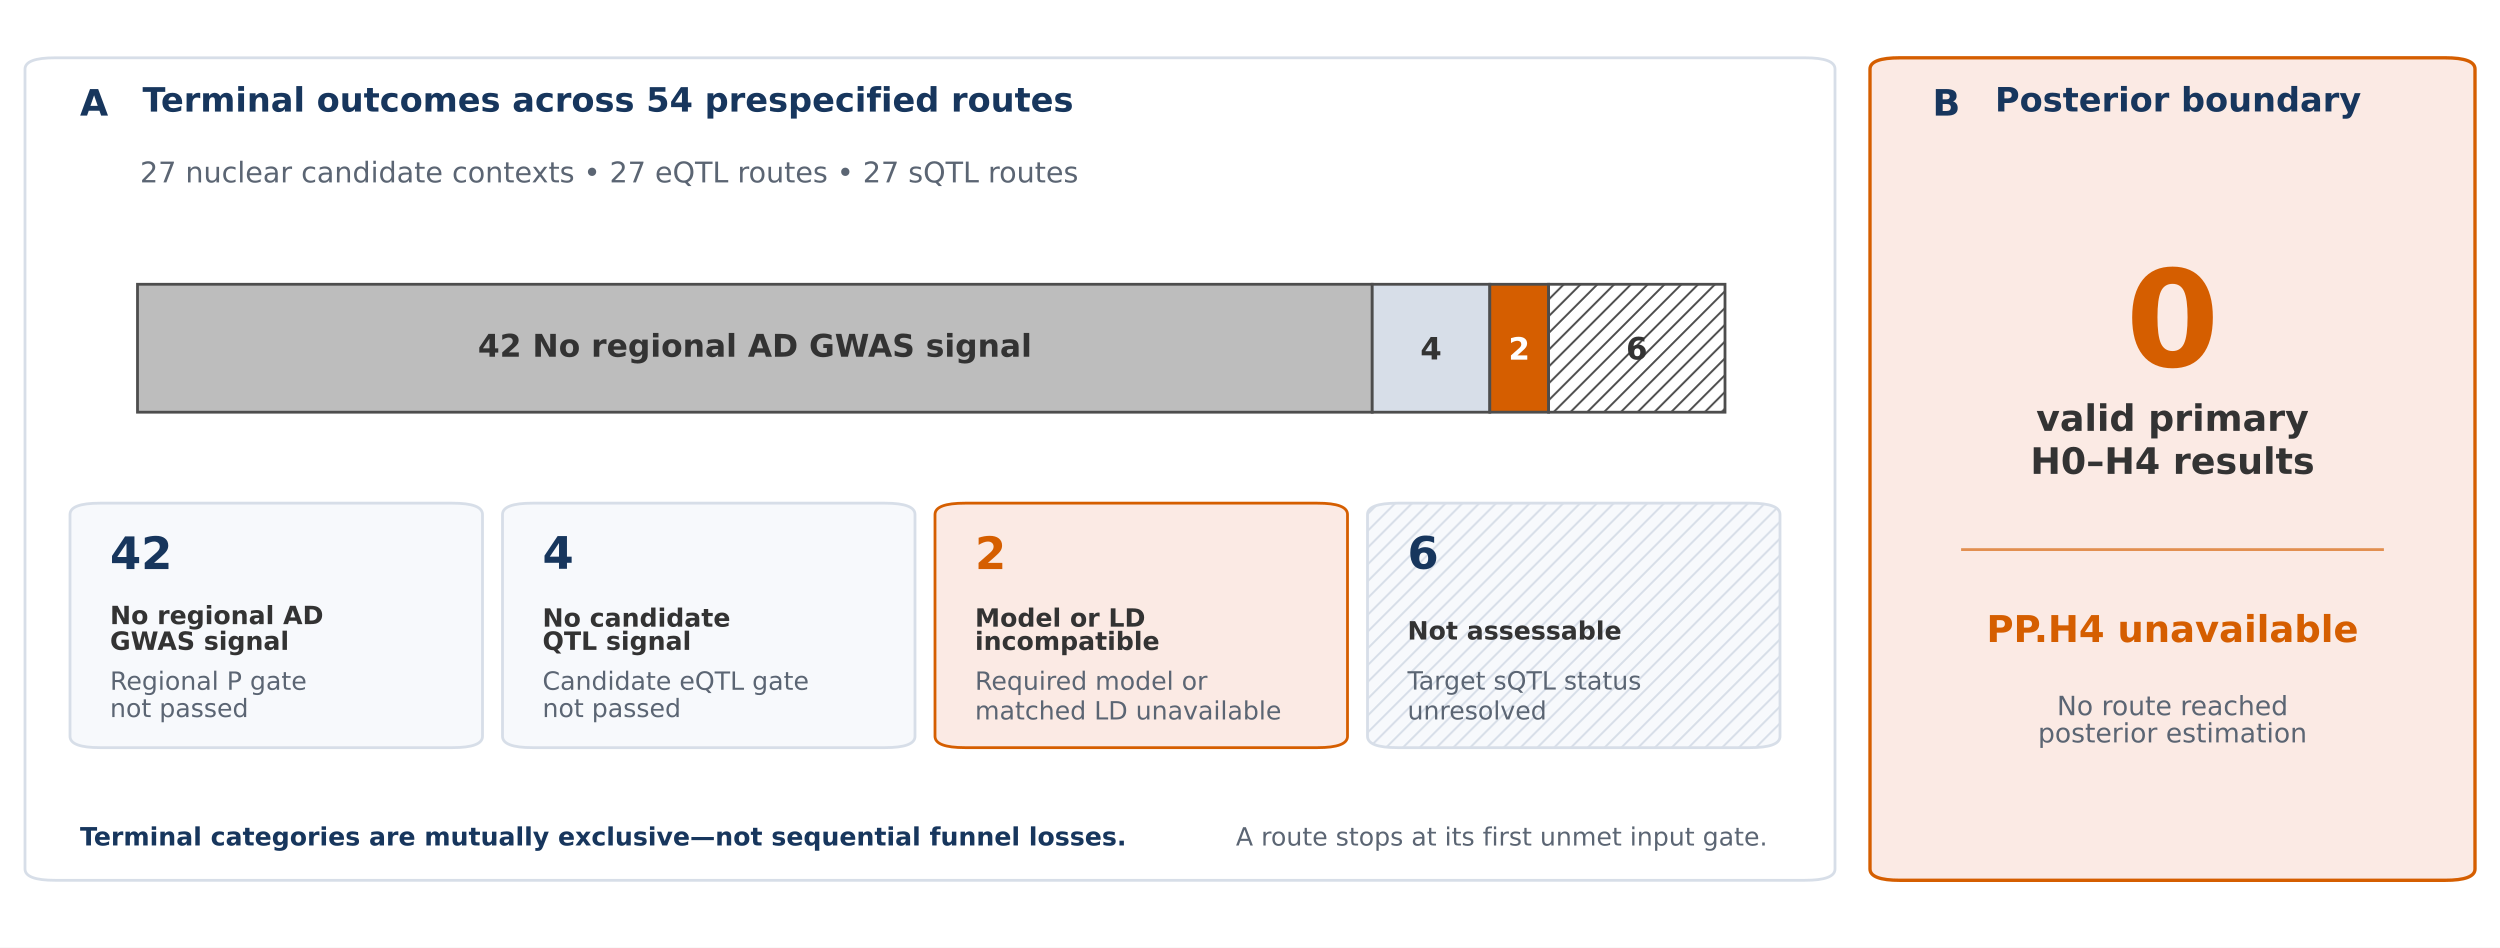
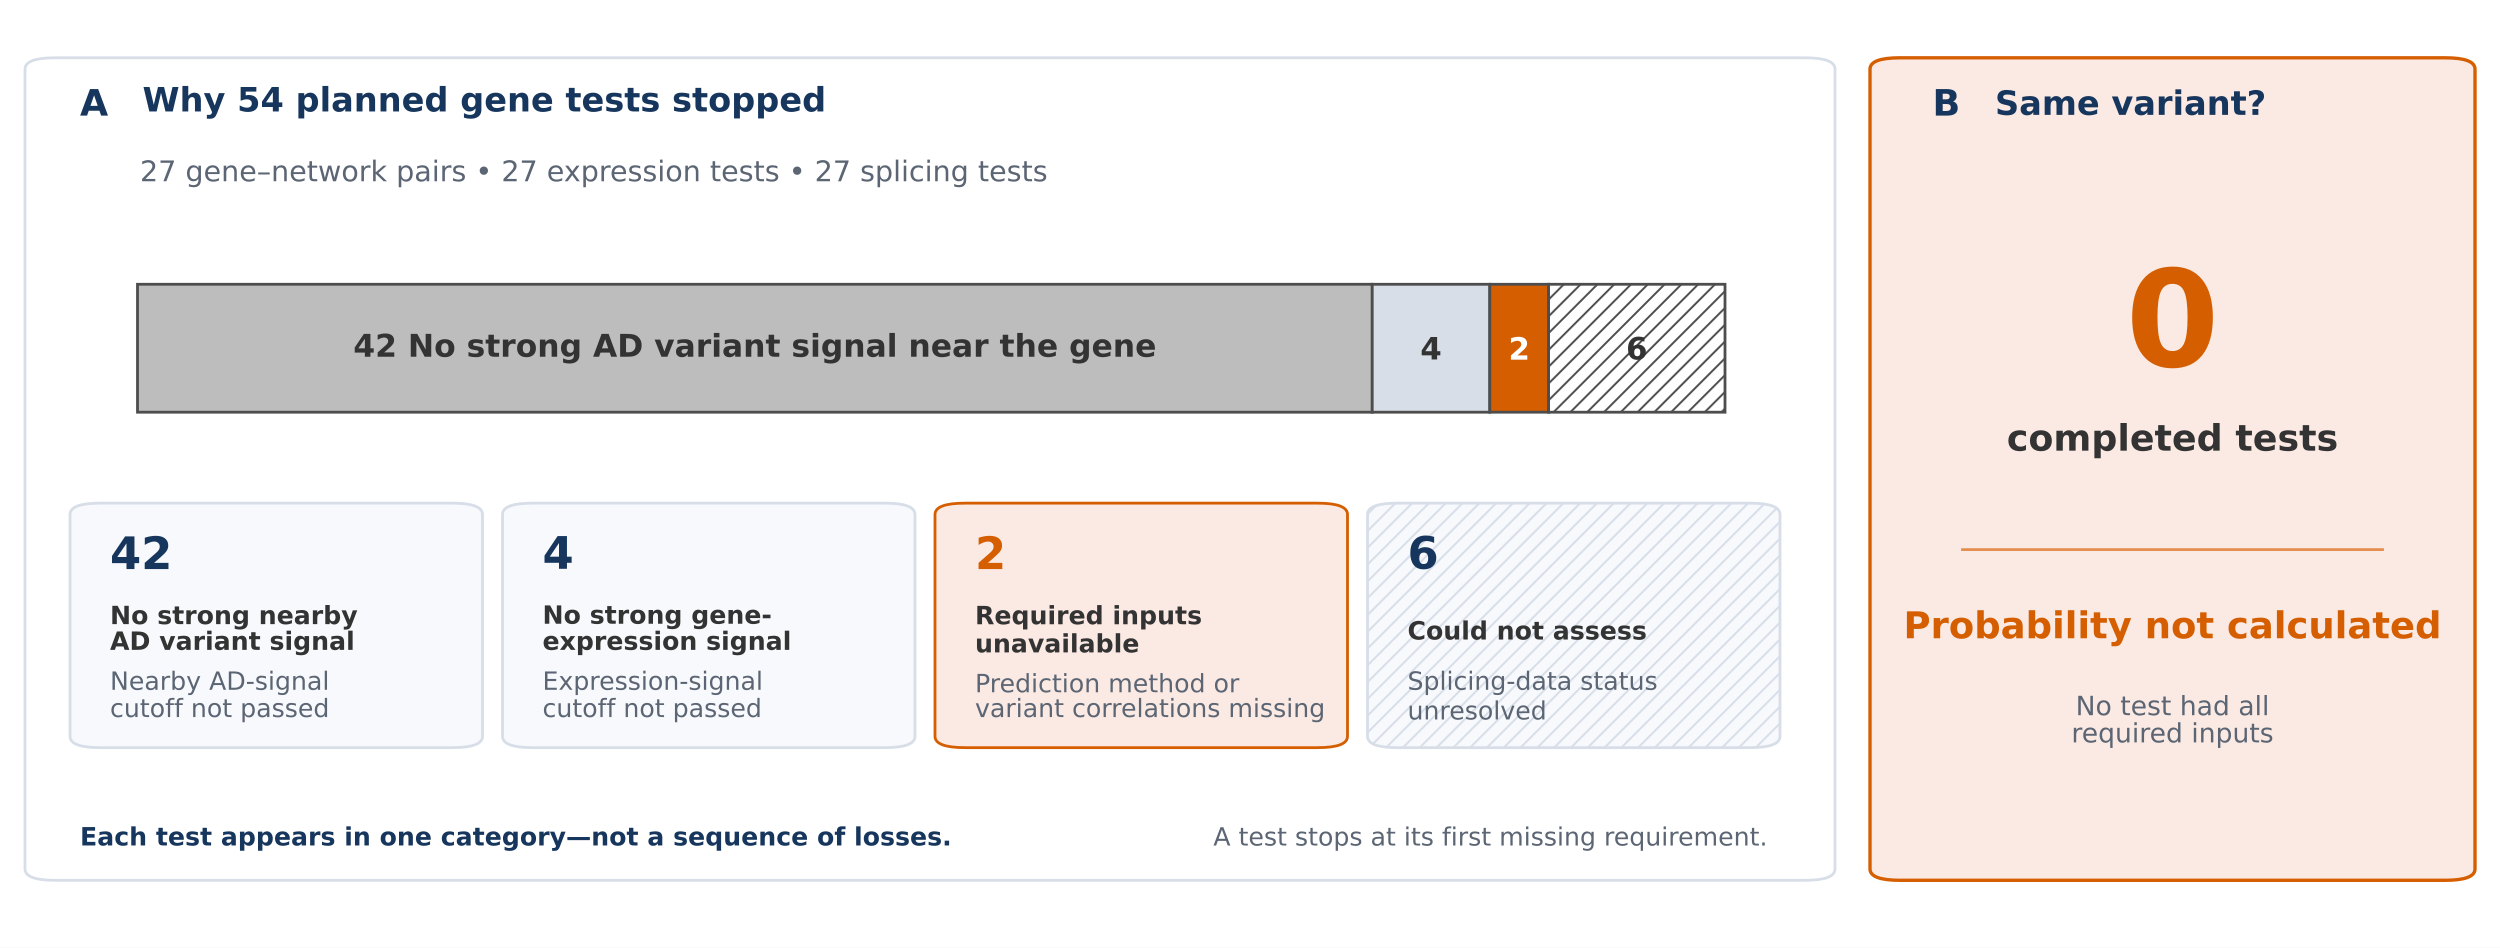
<svg xmlns="http://www.w3.org/2000/svg" width="892.8pt" height="338.4pt" viewBox="0 0 892.8 338.4" version="1.1">
  <defs>
    <style type="text/css">*{stroke-linejoin: round; stroke-linecap: butt}</style>
  </defs>
  <g id="figure_1">
    <g id="patch_1">
      <path d="M 0 338.4  L 892.8 338.4  L 892.8 0  L 0 0  z " style="fill: #ffffff" />
    </g>
    <g id="axes_1">
      <g id="patch_2">
        <path d="M 19.642 314.374  L 644.602 314.374  Q 655.315 314.374 655.315 310.313  L 655.315 24.703  Q 655.315 20.642 644.602 20.642  L 19.642 20.642  Q 8.928 20.642 8.928 24.703  L 8.928 310.313  Q 8.928 314.374 19.642 314.374  z " clip-path="url(#pca04678265)" style="fill: #ffffff; stroke: #d7dee8; stroke-linejoin: miter" />
      </g>
      <g id="patch_3">
        <path d="M 35.712 266.998  L 161.597 266.998  Q 172.31 266.998 172.31 262.937  L 172.31 183.751  Q 172.31 179.69 161.597 179.69  L 35.712 179.69  Q 24.998 179.69 24.998 183.751  L 24.998 262.937  Q 24.998 266.998 35.712 266.998  z " clip-path="url(#pca04678265)" style="fill: #f7f9fc; stroke: #d7dee8; stroke-linejoin: miter" />
      </g>
      <g id="patch_4">
        <path d="M 190.166 266.998  L 316.051 266.998  Q 326.765 266.998 326.765 262.937  L 326.765 183.751  Q 326.765 179.69 316.051 179.69  L 190.166 179.69  Q 179.453 179.69 179.453 183.751  L 179.453 262.937  Q 179.453 266.998 190.166 266.998  z " clip-path="url(#pca04678265)" style="fill: #f7f9fc; stroke: #d7dee8; stroke-linejoin: miter" />
      </g>
      <g id="patch_5">
        <path d="M 344.621 266.998  L 470.506 266.998  Q 481.219 266.998 481.219 262.937  L 481.219 183.751  Q 481.219 179.69 470.506 179.69  L 344.621 179.69  Q 333.907 179.69 333.907 183.751  L 333.907 262.937  Q 333.907 266.998 344.621 266.998  z " clip-path="url(#pca04678265)" style="fill: #fbeae4; stroke: #d55e00; stroke-linejoin: miter" />
      </g>
      <g id="patch_6">
        <path d="M 499.075 266.998  L 624.96 266.998  Q 635.674 266.998 635.674 262.937  L 635.674 183.751  Q 635.674 179.69 624.96 179.69  L 499.075 179.69  Q 488.362 179.69 488.362 183.751  L 488.362 262.937  Q 488.362 266.998 499.075 266.998  z " clip-path="url(#pca04678265)" style="fill: url(#h46ce59a915); stroke: #d7dee8; stroke-linejoin: miter" />
      </g>
      <g id="patch_7">
        <path d="M 678.528 314.374  L 873.158 314.374  Q 883.872 314.374 883.872 310.313  L 883.872 24.703  Q 883.872 20.642 873.158 20.642  L 678.528 20.642  Q 667.814 20.642 667.814 24.703  L 667.814 310.313  Q 667.814 314.374 678.528 314.374  z " clip-path="url(#pca04678265)" style="fill: #fbeae4; stroke: #d55e00; stroke-width: 1.2; stroke-linejoin: miter" />
      </g>
      <g id="patch_8">
        <path d="M 49.104 147.204  L 490.048 147.204  L 490.048 101.52  L 49.104 101.52  z " clip-path="url(#pca04678265)" style="fill: #bdbdbd; stroke: #4d4d4d; stroke-linejoin: miter" />
      </g>
      <g id="patch_9">
        <path d="M 490.048 147.204  L 532.043 147.204  L 532.043 101.52  L 490.048 101.52  z " clip-path="url(#pca04678265)" style="fill: #d7dee8; stroke: #4d4d4d; stroke-linejoin: miter" />
      </g>
      <g id="patch_10">
        <path d="M 532.043 147.204  L 553.04 147.204  L 553.04 101.52  L 532.043 101.52  z " clip-path="url(#pca04678265)" style="fill: #d55e00; stroke: #4d4d4d; stroke-linejoin: miter" />
      </g>
      <g id="patch_11">
        <path d="M 553.04 147.204  L 616.032 147.204  L 616.032 101.52  L 553.04 101.52  z " clip-path="url(#pca04678265)" style="fill: url(#h7dd968a8c4); stroke: #4d4d4d; stroke-linejoin: miter" />
      </g>
      <g id="line2d_1">
        <path d="M 700.848 196.272  L 850.838 196.272  " clip-path="url(#pca04678265)" style="fill: none; stroke: #d55e00; stroke-opacity: 0.65; stroke-linecap: square" />
      </g>
      <g id="text_1">
        <text style="font-weight: 700; font-size: 13px; font-family: 'DejaVu Sans', 'Arial', 'Helvetica', sans-serif; text-anchor: start; fill: #17365d" x="28.57" y="41.286" transform="rotate(-0 28.5696 41.28611)">A</text>
      </g>
      <g id="text_2">
-         <text style="font-weight: 700; font-size: 12px; font-family: 'DejaVu Sans', 'Arial', 'Helvetica', sans-serif; text-anchor: start; fill: #17365d" x="50.89" y="39.858" transform="rotate(-0 50.8896 39.85845)">Terminal outcomes across 54 prespecified routes</text>
+         <text style="font-weight: 700; font-size: 12px; font-family: 'DejaVu Sans', 'Arial', 'Helvetica', sans-serif; text-anchor: start; fill: #17365d" x="50.89" y="39.812" transform="rotate(-0 50.8896 39.81157)">Why 54 planned gene tests stopped</text>
      </g>
      <g id="text_3">
-         <text style="font-size: 10.2px; font-family: 'DejaVu Sans', 'Arial', 'Helvetica', sans-serif; text-anchor: start; fill: #5b6573" x="49.997" y="65.145" transform="rotate(-0 49.9968 65.14498)">27 nuclear candidate contexts  •  27 eQTL routes  •  27 sQTL routes</text>
+         <text style="font-size: 10.2px; font-family: 'DejaVu Sans', 'Arial', 'Helvetica', sans-serif; text-anchor: start; fill: #5b6573" x="49.997" y="64.742" transform="rotate(-0 49.9968 64.74176)">27 gene–network pairs  •  27 expression tests  •  27 splicing tests</text>
      </g>
      <g id="text_4">
-         <text style="font-weight: 700; font-size: 11.2px; font-family: 'DejaVu Sans', 'Arial', 'Helvetica', sans-serif; text-anchor: middle; fill: #333333" x="269.576" y="127.409" transform="rotate(-0 269.576 127.4087)">42   No regional AD GWAS signal</text>
+         <text style="font-weight: 700; font-size: 11.2px; font-family: 'DejaVu Sans', 'Arial', 'Helvetica', sans-serif; text-anchor: middle; fill: #333333" x="269.576" y="127.409" transform="rotate(-0 269.576 127.4087)">42   No strong AD variant signal near the gene</text>
      </g>
      <g id="text_5">
        <text style="font-weight: 700; font-size: 11px; font-family: 'DejaVu Sans', 'Arial', 'Helvetica', sans-serif; text-anchor: middle; fill: #333333" x="511.045" y="128.372" transform="rotate(-0 511.0453 128.3718)">4</text>
      </g>
      <g id="text_6">
        <text style="font-weight: 700; font-size: 11px; font-family: 'DejaVu Sans', 'Arial', 'Helvetica', sans-serif; text-anchor: middle; fill: #ffffff" x="542.541" y="128.444" transform="rotate(-0 542.5413 128.444)">2</text>
      </g>
      <g id="text_7">
        <text style="font-weight: 700; font-size: 11px; font-family: 'DejaVu Sans', 'Arial', 'Helvetica', sans-serif; text-anchor: middle; fill: #333333" x="584.536" y="128.361" transform="rotate(-0 584.536 128.3607)">6</text>
      </g>
      <g id="text_8">
        <text style="font-weight: 700; font-size: 16px; font-family: 'DejaVu Sans', 'Arial', 'Helvetica', sans-serif; text-anchor: start; fill: #17365d" x="39.283" y="203.225" transform="rotate(-0 39.2832 203.2247)">42</text>
      </g>
      <g id="text_9">
-         <text style="font-weight: 700; font-size: 9px; font-family: 'DejaVu Sans', 'Arial', 'Helvetica', sans-serif; fill: #333333" transform="translate(39.2832 222.8943)">No regional AD</text>
-         <text style="font-weight: 700; font-size: 9px; font-family: 'DejaVu Sans', 'Arial', 'Helvetica', sans-serif; fill: #333333" transform="translate(39.2832 232.0743)">GWAS signal</text>
+         <text style="font-weight: 700; font-size: 9px; font-family: 'DejaVu Sans', 'Arial', 'Helvetica', sans-serif; fill: #333333" transform="translate(39.2832 222.8943)">No strong nearby</text>
+         <text style="font-weight: 700; font-size: 9px; font-family: 'DejaVu Sans', 'Arial', 'Helvetica', sans-serif; fill: #333333" transform="translate(39.2832 232.0743)">AD variant signal</text>
      </g>
      <g id="text_10">
-         <text style="font-size: 9px; font-family: 'DejaVu Sans', 'Arial', 'Helvetica', sans-serif; fill: #5b6573" transform="translate(39.2832 246.3474)">Regional P gate</text>
-         <text style="font-size: 9px; font-family: 'DejaVu Sans', 'Arial', 'Helvetica', sans-serif; fill: #5b6573" transform="translate(39.2832 256.0674)">not passed</text>
+         <text style="font-size: 9px; font-family: 'DejaVu Sans', 'Arial', 'Helvetica', sans-serif; fill: #5b6573" transform="translate(39.2832 246.3474)">Nearby AD-signal</text>
+         <text style="font-size: 9px; font-family: 'DejaVu Sans', 'Arial', 'Helvetica', sans-serif; fill: #5b6573" transform="translate(39.2832 256.0674)">cutoff not passed</text>
      </g>
      <g id="text_11">
        <text style="font-weight: 700; font-size: 16px; font-family: 'DejaVu Sans', 'Arial', 'Helvetica', sans-serif; text-anchor: start; fill: #17365d" x="193.738" y="203.12" transform="rotate(-0 193.7376 203.1197)">4</text>
      </g>
      <g id="text_12">
-         <text style="font-weight: 700; font-size: 9px; font-family: 'DejaVu Sans', 'Arial', 'Helvetica', sans-serif; fill: #333333" transform="translate(193.7376 223.8013)">No candidate</text>
-         <text style="font-weight: 700; font-size: 9px; font-family: 'DejaVu Sans', 'Arial', 'Helvetica', sans-serif; fill: #333333" transform="translate(193.7376 232.0743)">QTL signal</text>
+         <text style="font-weight: 700; font-size: 9px; font-family: 'DejaVu Sans', 'Arial', 'Helvetica', sans-serif; fill: #333333" transform="translate(193.7376 222.7558)">No strong gene-</text>
+         <text style="font-weight: 700; font-size: 9px; font-family: 'DejaVu Sans', 'Arial', 'Helvetica', sans-serif; fill: #333333" transform="translate(193.7376 232.0743)">expression signal</text>
      </g>
      <g id="text_13">
-         <text style="font-size: 9px; font-family: 'DejaVu Sans', 'Arial', 'Helvetica', sans-serif; fill: #5b6573" transform="translate(193.7376 246.3474)">Candidate eQTL gate</text>
-         <text style="font-size: 9px; font-family: 'DejaVu Sans', 'Arial', 'Helvetica', sans-serif; fill: #5b6573" transform="translate(193.7376 256.0674)">not passed</text>
+         <text style="font-size: 9px; font-family: 'DejaVu Sans', 'Arial', 'Helvetica', sans-serif; fill: #5b6573" transform="translate(193.7376 246.3474)">Expression-signal</text>
+         <text style="font-size: 9px; font-family: 'DejaVu Sans', 'Arial', 'Helvetica', sans-serif; fill: #5b6573" transform="translate(193.7376 256.0674)">cutoff not passed</text>
      </g>
      <g id="text_14">
        <text style="font-weight: 700; font-size: 16px; font-family: 'DejaVu Sans', 'Arial', 'Helvetica', sans-serif; text-anchor: start; fill: #d55e00" x="348.192" y="203.225" transform="rotate(-0 348.192 203.2247)">2</text>
      </g>
      <g id="text_15">
-         <text style="font-weight: 700; font-size: 9px; font-family: 'DejaVu Sans', 'Arial', 'Helvetica', sans-serif; fill: #333333" transform="translate(348.192 223.8013)">Model or LD</text>
-         <text style="font-weight: 700; font-size: 9px; font-family: 'DejaVu Sans', 'Arial', 'Helvetica', sans-serif; fill: #333333" transform="translate(348.192 232.1094)">incompatible</text>
+         <text style="font-weight: 700; font-size: 9px; font-family: 'DejaVu Sans', 'Arial', 'Helvetica', sans-serif; fill: #333333" transform="translate(348.192 222.9294)">Required inputs</text>
+         <text style="font-weight: 700; font-size: 9px; font-family: 'DejaVu Sans', 'Arial', 'Helvetica', sans-serif; fill: #333333" transform="translate(348.192 232.9813)">unavailable</text>
      </g>
      <g id="text_16">
-         <text style="font-size: 9px; font-family: 'DejaVu Sans', 'Arial', 'Helvetica', sans-serif; fill: #5b6573" transform="translate(348.192 246.3474)">Required model or</text>
-         <text style="font-size: 9px; font-family: 'DejaVu Sans', 'Arial', 'Helvetica', sans-serif; fill: #5b6573" transform="translate(348.192 256.9393)">matched LD unavailable</text>
+         <text style="font-size: 9px; font-family: 'DejaVu Sans', 'Arial', 'Helvetica', sans-serif; fill: #5b6573" transform="translate(348.192 247.2193)">Prediction method or</text>
+         <text style="font-size: 9px; font-family: 'DejaVu Sans', 'Arial', 'Helvetica', sans-serif; fill: #5b6573" transform="translate(348.192 256.0674)">variant correlations missing</text>
      </g>
      <g id="text_17">
        <text style="font-weight: 700; font-size: 16px; font-family: 'DejaVu Sans', 'Arial', 'Helvetica', sans-serif; text-anchor: start; fill: #17365d" x="502.646" y="203.103" transform="rotate(-0 502.6464 203.1035)">6</text>
      </g>
      <g id="text_18">
-         <text style="font-weight: 700; font-size: 9px; font-family: 'DejaVu Sans', 'Arial', 'Helvetica', sans-serif; text-anchor: start; fill: #333333" x="502.646" y="228.391" transform="rotate(-0 502.6464 228.3913)">Not assessable</text>
+         <text style="font-weight: 700; font-size: 9px; font-family: 'DejaVu Sans', 'Arial', 'Helvetica', sans-serif; text-anchor: start; fill: #333333" x="502.646" y="228.391" transform="rotate(-0 502.6464 228.3913)">Could not assess</text>
      </g>
      <g id="text_19">
-         <text style="font-size: 9px; font-family: 'DejaVu Sans', 'Arial', 'Helvetica', sans-serif; fill: #5b6573" transform="translate(502.6464 246.268)">Target sQTL status</text>
+         <text style="font-size: 9px; font-family: 'DejaVu Sans', 'Arial', 'Helvetica', sans-serif; fill: #5b6573" transform="translate(502.6464 246.3474)">Splicing-data status</text>
        <text style="font-size: 9px; font-family: 'DejaVu Sans', 'Arial', 'Helvetica', sans-serif; fill: #5b6573" transform="translate(502.6464 256.9393)">unresolved</text>
      </g>
      <g id="text_20">
        <text style="font-weight: 700; font-size: 13px; font-family: 'DejaVu Sans', 'Arial', 'Helvetica', sans-serif; text-anchor: start; fill: #17365d" x="690.134" y="41.286" transform="rotate(-0 690.1344 41.28611)">B</text>
      </g>
      <g id="text_21">
-         <text style="font-weight: 700; font-size: 12px; font-family: 'DejaVu Sans', 'Arial', 'Helvetica', sans-serif; text-anchor: start; fill: #17365d" x="712.454" y="39.812" transform="rotate(-0 712.4544 39.81157)">Posterior boundary</text>
+         <text style="font-weight: 700; font-size: 12px; font-family: 'DejaVu Sans', 'Arial', 'Helvetica', sans-serif; text-anchor: start; fill: #17365d" x="712.454" y="41.021" transform="rotate(-0 712.4544 41.02095)">Same variant?</text>
      </g>
      <g id="text_22">
        <text style="font-weight: 700; font-size: 48px; font-family: 'DejaVu Sans', 'Arial', 'Helvetica', sans-serif; text-anchor: middle; fill: #d55e00" x="775.843" y="130.835" transform="rotate(-0 775.8432 130.8353)">0</text>
      </g>
      <g id="text_23">
-         <text style="font-weight: 700; font-size: 13px; font-family: 'DejaVu Sans', 'Arial', 'Helvetica', sans-serif; fill: #333333" transform="translate(727.1592 153.8724)">valid primary</text>
-         <text style="font-weight: 700; font-size: 13px; font-family: 'DejaVu Sans', 'Arial', 'Helvetica', sans-serif; fill: #333333" transform="translate(725.0924 169.2226)">H0–H4 results</text>
+         <text style="font-weight: 700; font-size: 13px; font-family: 'DejaVu Sans', 'Arial', 'Helvetica', sans-serif; text-anchor: middle; fill: #333333" x="775.843" y="160.943" transform="rotate(-0 775.8432 160.9432)">completed tests</text>
      </g>
      <g id="text_24">
-         <text style="font-weight: 700; font-size: 13.2px; font-family: 'DejaVu Sans', 'Arial', 'Helvetica', sans-serif; text-anchor: middle; fill: #d55e00" x="775.843" y="229.28" transform="rotate(-0 775.8432 229.2803)">PP.H4 unavailable</text>
+         <text style="font-weight: 700; font-size: 13.2px; font-family: 'DejaVu Sans', 'Arial', 'Helvetica', sans-serif; text-anchor: middle; fill: #d55e00" x="775.843" y="227.95" transform="rotate(-0 775.8432 227.95)">Probability not calculated</text>
      </g>
      <g id="text_25">
-         <text style="font-size: 9.5px; font-family: 'DejaVu Sans', 'Arial', 'Helvetica', sans-serif; fill: #5b6573" transform="translate(734.5724 255.4057)">No route reached</text>
-         <text style="font-size: 9.5px; font-family: 'DejaVu Sans', 'Arial', 'Helvetica', sans-serif; fill: #5b6573" transform="translate(727.8059 265.1254)">posterior estimation</text>
+         <text style="font-size: 9.5px; font-family: 'DejaVu Sans', 'Arial', 'Helvetica', sans-serif; fill: #5b6573" transform="translate(741.2461 255.4057)">No test had all</text>
+         <text style="font-size: 9.5px; font-family: 'DejaVu Sans', 'Arial', 'Helvetica', sans-serif; fill: #5b6573" transform="translate(739.7387 265.1254)">required inputs</text>
      </g>
      <g id="text_26">
-         <text style="font-weight: 700; font-size: 9px; font-family: 'DejaVu Sans', 'Arial', 'Helvetica', sans-serif; text-anchor: start; fill: #17365d" x="28.57" y="301.932" transform="rotate(-0 28.5696 301.9323)">Terminal categories are mutually exclusive—not sequential funnel losses.</text>
+         <text style="font-weight: 700; font-size: 9px; font-family: 'DejaVu Sans', 'Arial', 'Helvetica', sans-serif; text-anchor: start; fill: #17365d" x="28.57" y="301.932" transform="rotate(-0 28.5696 301.9323)">Each test appears in one category—not a sequence of losses.</text>
      </g>
      <g id="text_27">
-         <text style="font-size: 9px; font-family: 'DejaVu Sans', 'Arial', 'Helvetica', sans-serif; text-anchor: end; fill: #5b6573" x="631.21" y="301.967" transform="rotate(-0 631.2096 301.9674)">A route stops at its first unmet input gate.</text>
+         <text style="font-size: 9px; font-family: 'DejaVu Sans', 'Arial', 'Helvetica', sans-serif; text-anchor: end; fill: #5b6573" x="631.21" y="301.967" transform="rotate(-0 631.2096 301.9674)">A test stops at its first missing requirement.</text>
      </g>
    </g>
  </g>
  <defs>
    <clipPath id="pca04678265">
      <rect x="0" y="0" width="892.8" height="338.4" />
    </clipPath>
  </defs>
  <defs>
    <pattern id="h46ce59a915" patternUnits="userSpaceOnUse" x="0" y="0" width="72" height="72">
      <rect x="0" y="0" width="73" height="73" fill="#f7f9fc" />
      <path d="M -36 36  L 36 -36  M -33 39  L 39 -33  M -30 42  L 42 -30  M -27 45  L 45 -27  M -24 48  L 48 -24  M -21 51  L 51 -21  M -18 54  L 54 -18  M -15 57  L 57 -15  M -12 60  L 60 -12  M -9 63  L 63 -9  M -6 66  L 66 -6  M -3 69  L 69 -3  M 0 72  L 72 0  M 3 75  L 75 3  M 6 78  L 78 6  M 9 81  L 81 9  M 12 84  L 84 12  M 15 87  L 87 15  M 18 90  L 90 18  M 21 93  L 93 21  M 24 96  L 96 24  M 27 99  L 99 27  M 30 102  L 102 30  M 33 105  L 105 33  M 36 108  L 108 36  " style="fill: #d7dee8; stroke: #d7dee8; stroke-width: 0.7; stroke-linecap: butt; stroke-linejoin: miter" />
    </pattern>
    <pattern id="h7dd968a8c4" patternUnits="userSpaceOnUse" x="0" y="0" width="72" height="72">
      <rect x="0" y="0" width="73" height="73" fill="#ffffff" />
      <path d="M -36 36  L 36 -36  M -33 39  L 39 -33  M -30 42  L 42 -30  M -27 45  L 45 -27  M -24 48  L 48 -24  M -21 51  L 51 -21  M -18 54  L 54 -18  M -15 57  L 57 -15  M -12 60  L 60 -12  M -9 63  L 63 -9  M -6 66  L 66 -6  M -3 69  L 69 -3  M 0 72  L 72 0  M 3 75  L 75 3  M 6 78  L 78 6  M 9 81  L 81 9  M 12 84  L 84 12  M 15 87  L 87 15  M 18 90  L 90 18  M 21 93  L 93 21  M 24 96  L 96 24  M 27 99  L 99 27  M 30 102  L 102 30  M 33 105  L 105 33  M 36 108  L 108 36  " style="fill: #4d4d4d; stroke: #4d4d4d; stroke-width: 0.7; stroke-linecap: butt; stroke-linejoin: miter" />
    </pattern>
  </defs>
</svg>
